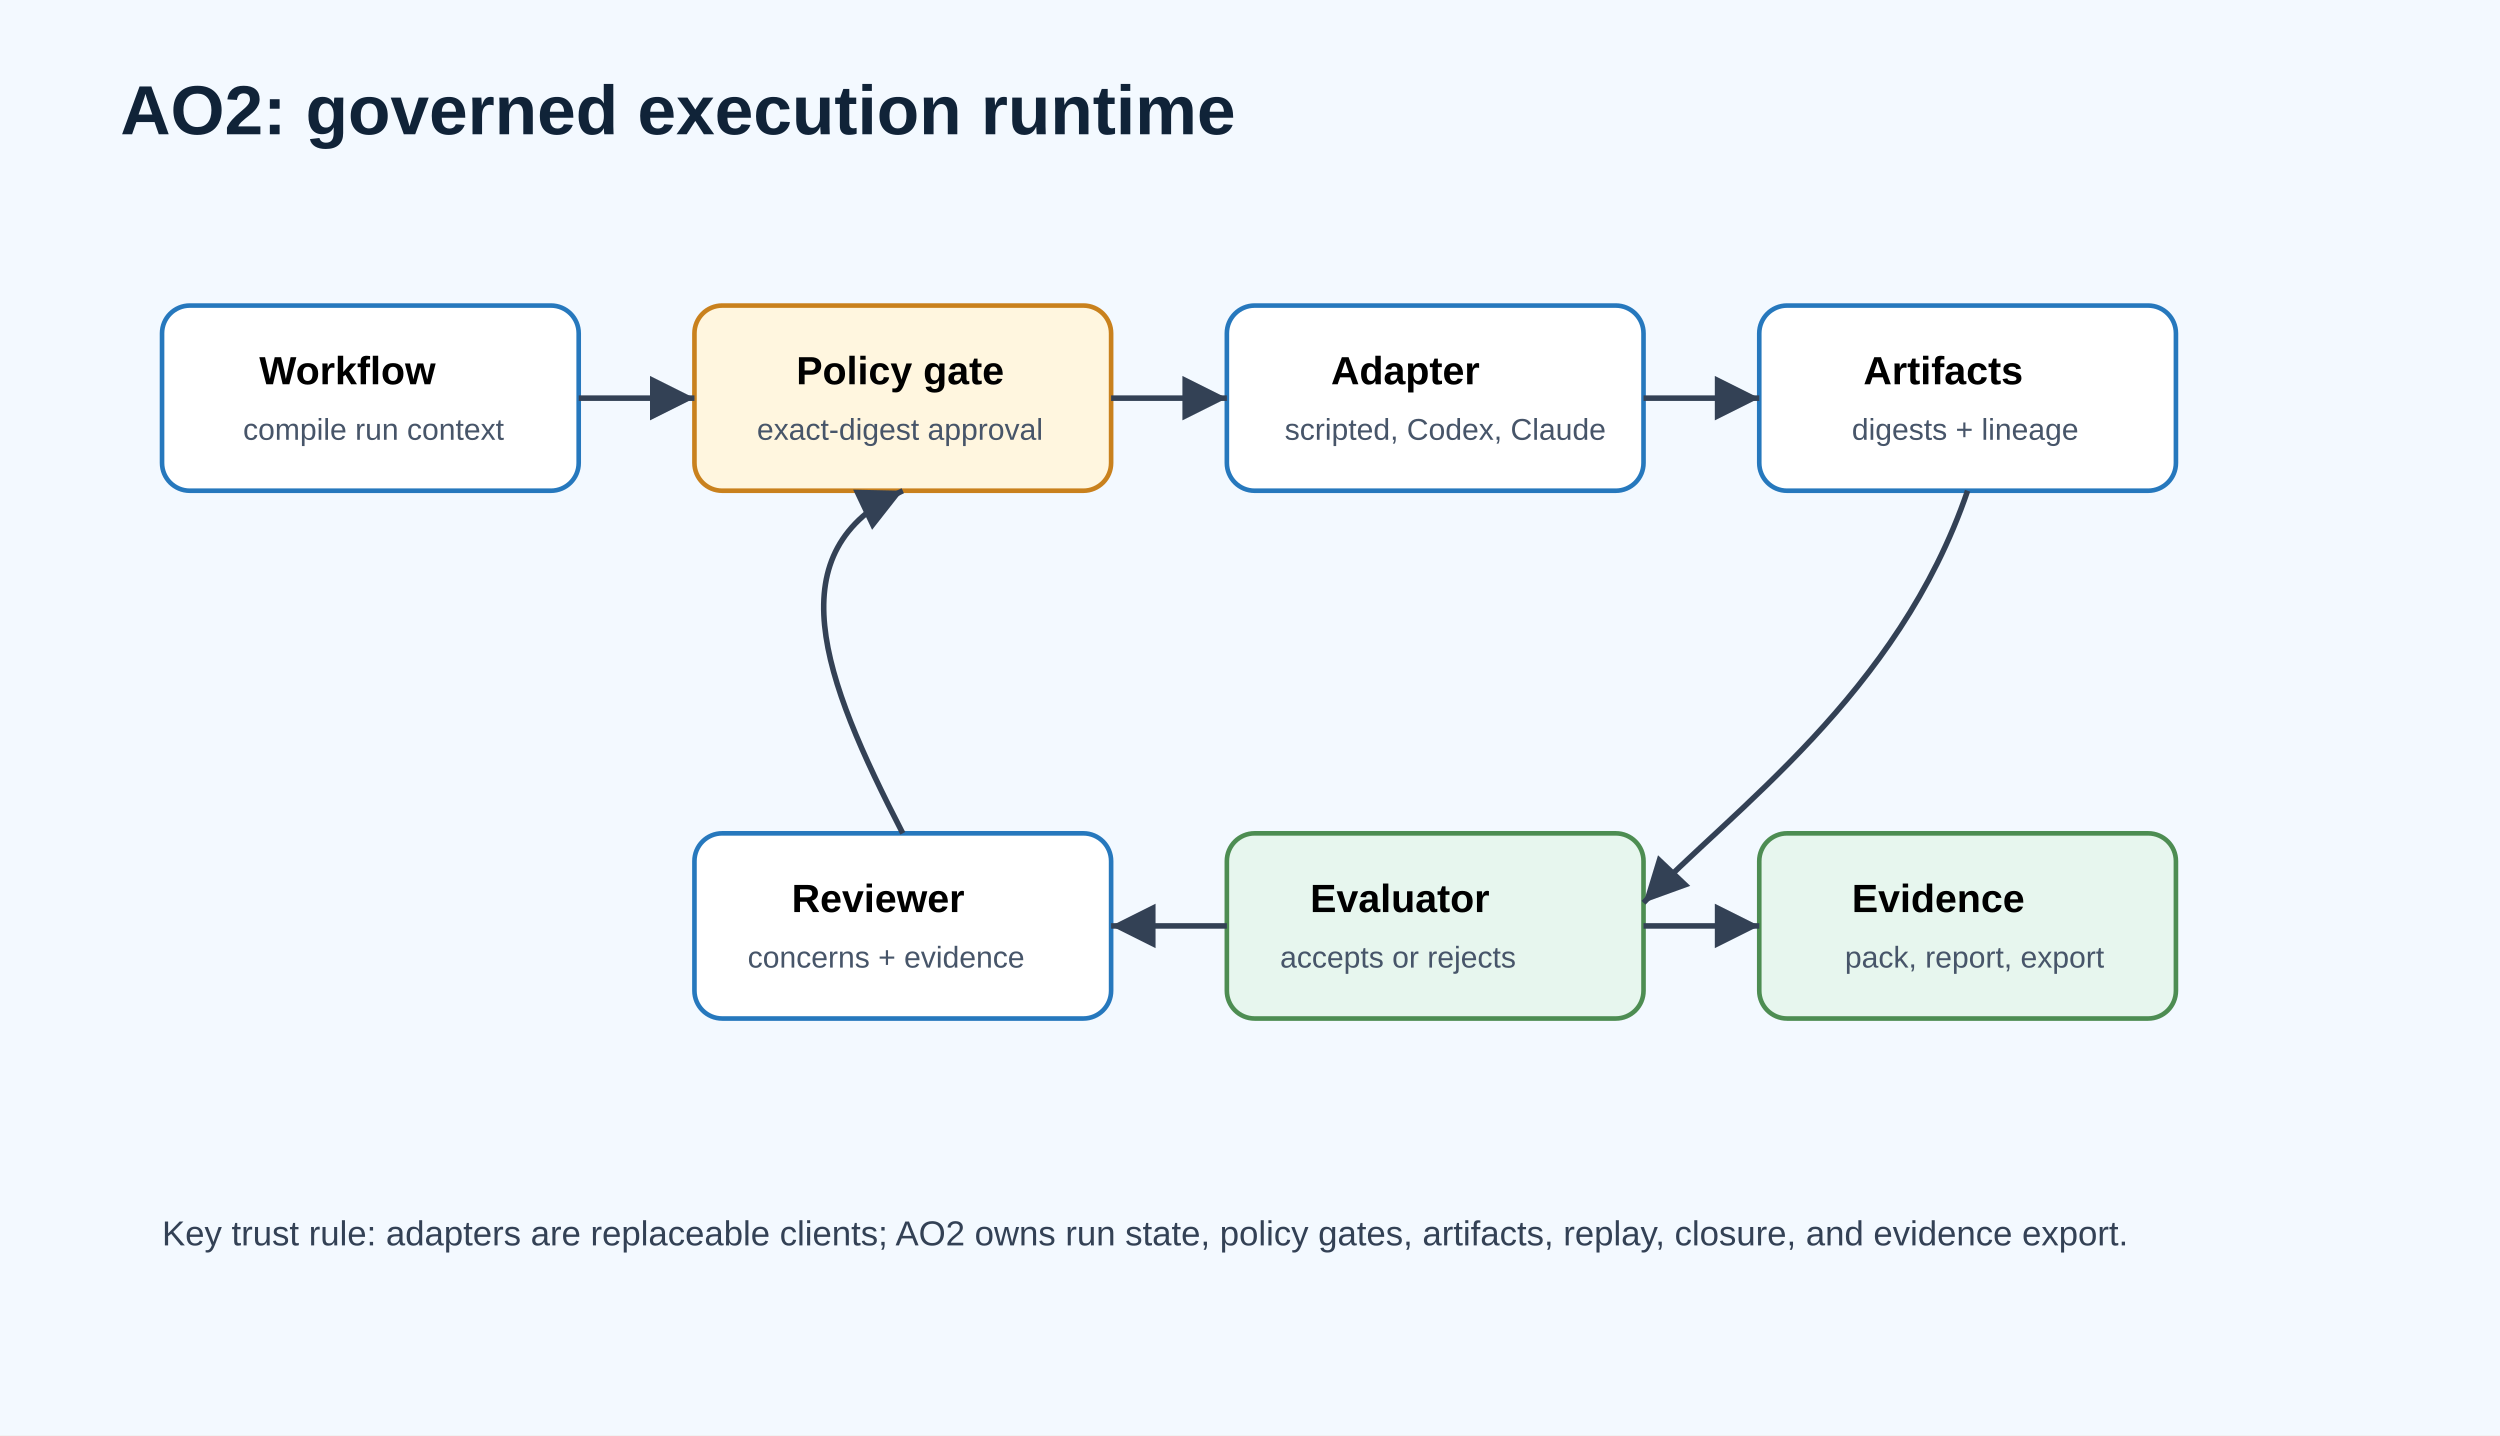
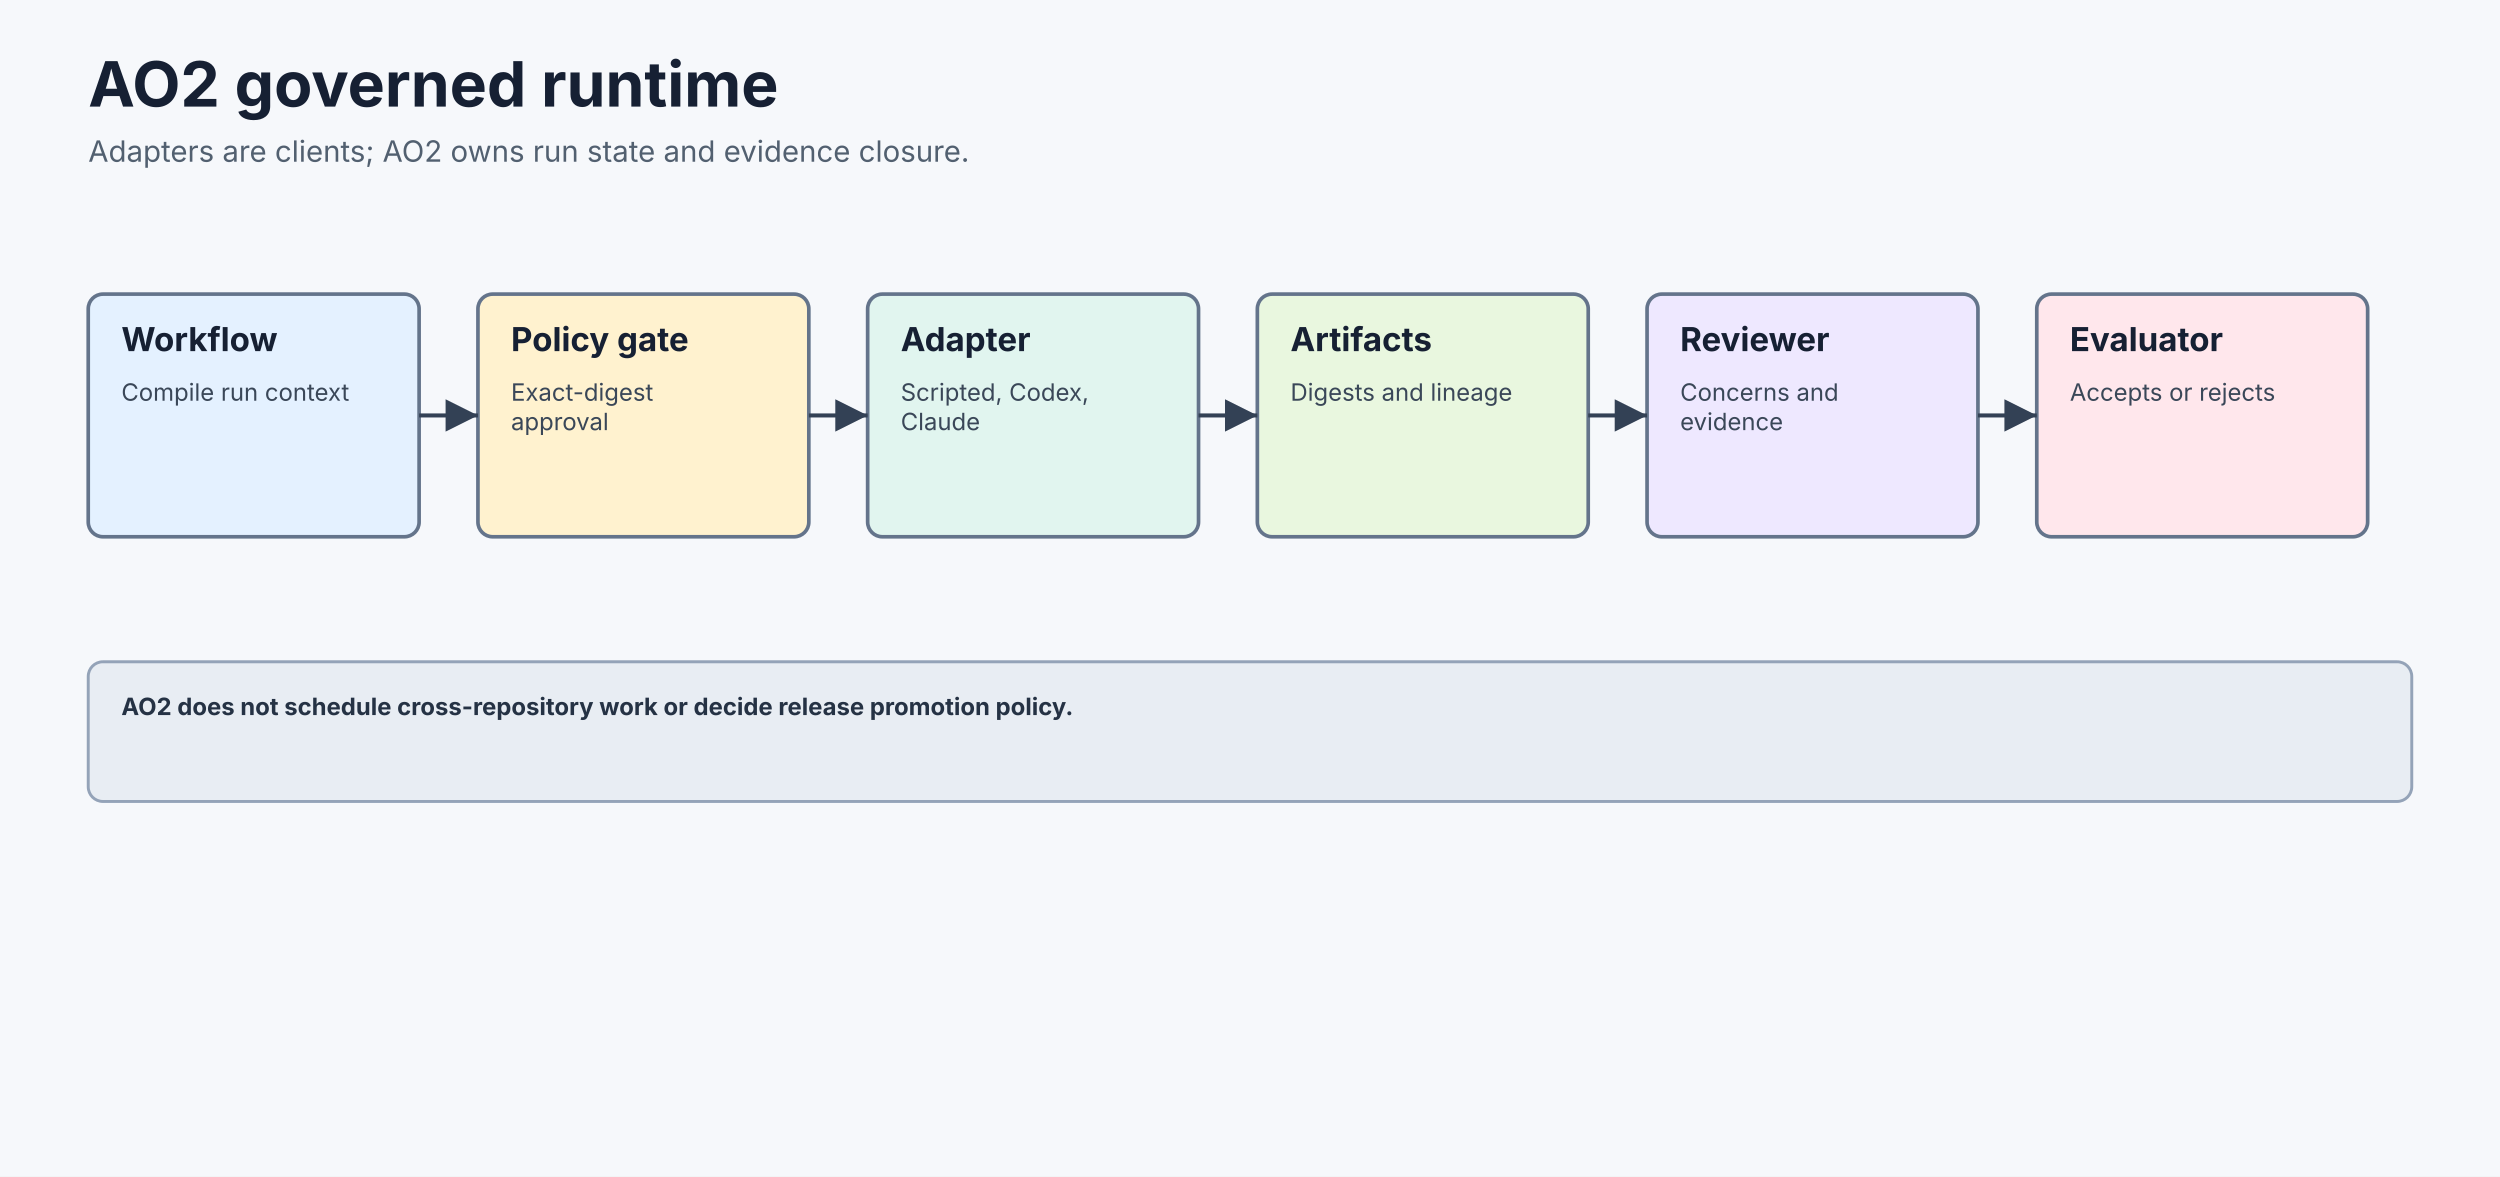
- <svg xmlns="http://www.w3.org/2000/svg" width="1080" height="620" viewBox="0 0 1080 620" role="img" aria-labelledby="title desc">
+ <svg xmlns="http://www.w3.org/2000/svg" width="1360" height="640" viewBox="0 0 1360 640" role="img" aria-labelledby="title desc">
  <defs>
    <marker id="arrow" markerWidth="12" markerHeight="12" refX="10" refY="6" orient="auto">
      <path d="M2,2 L10,6 L2,10 Z" fill="#334155" />
    </marker>
+     <style>
+       .bg { fill: #f6f8fb; }
+       .title { font: 700 34px Inter, Arial, sans-serif; fill: #162033; }
+       .subtitle { font: 400 16px Inter, Arial, sans-serif; fill: #526070; }
+       .band { rx: 8; }
+       .bandText { font: 700 14px Inter, Arial, sans-serif; fill: #ffffff; letter-spacing: 0; }
+       .card { stroke-width: 2; rx: 8; }
+       .note { stroke-width: 1.6; rx: 8; }
+       .cardTitle { font: 700 18px Inter, Arial, sans-serif; fill: #162033; }
+       .body { font: 500 15px Inter, Arial, sans-serif; fill: #162033; }
+       .small { font: 400 13px Inter, Arial, sans-serif; fill: #3a4758; }
+       .smallStrong { font: 700 13px Inter, Arial, sans-serif; fill: #253244; }
+       .label { font: 700 11px Inter, Arial, sans-serif; fill: #263447; }
+       .chip { fill: #ffffff; stroke: #cbd5e1; stroke-width: 1; rx: 7; }
+       .arrow { stroke: #334155; stroke-width: 2.2; fill: none; marker-end: url(#arrow); }
+       .dash { stroke: #64748b; stroke-width: 2; stroke-dasharray: 7 7; fill: none; marker-end: url(#arrow); }
+       .soft { stroke: #94a3b8; stroke-width: 1.7; fill: none; marker-end: url(#arrow); }
+       .cell { stroke: #cbd5e1; stroke-width: 1.4; }
+       .cellHead { font: 700 14px Inter, Arial, sans-serif; fill: #162033; }
+       .cellText { font: 400 12px Inter, Arial, sans-serif; fill: #39485a; }
+     </style>
  </defs>
-   <rect width="1080" height="620" fill="#f3f9ff" />
-   <text x="52" y="58" font-family="Arial" font-size="30" font-weight="700" fill="#102338">AO2: governed execution runtime</text>
-   <g font-family="Arial">
-     <rect x="70" y="132" width="180" height="80" rx="12" fill="#ffffff" stroke="#2678bd" stroke-width="2" />
-     <text x="112" y="166" font-size="17" font-weight="700">Workflow</text>
-     <text x="105" y="190" font-size="13" fill="#475569">compile run context</text>
-     <rect x="300" y="132" width="180" height="80" rx="12" fill="#fff6df" stroke="#c9811d" stroke-width="2" />
-     <text x="344" y="166" font-size="17" font-weight="700">Policy gate</text>
-     <text x="327" y="190" font-size="13" fill="#475569">exact-digest approval</text>
-     <rect x="530" y="132" width="180" height="80" rx="12" fill="#ffffff" stroke="#2678bd" stroke-width="2" />
-     <text x="575" y="166" font-size="17" font-weight="700">Adapter</text>
-     <text x="555" y="190" font-size="13" fill="#475569">scripted, Codex, Claude</text>
-     <rect x="760" y="132" width="180" height="80" rx="12" fill="#ffffff" stroke="#2678bd" stroke-width="2" />
-     <text x="805" y="166" font-size="17" font-weight="700">Artifacts</text>
-     <text x="800" y="190" font-size="13" fill="#475569">digests + lineage</text>
-     <rect x="300" y="360" width="180" height="80" rx="12" fill="#ffffff" stroke="#2678bd" stroke-width="2" />
-     <text x="342" y="394" font-size="17" font-weight="700">Reviewer</text>
-     <text x="323" y="418" font-size="13" fill="#475569">concerns + evidence</text>
-     <rect x="530" y="360" width="180" height="80" rx="12" fill="#e7f6ee" stroke="#4d8d52" stroke-width="2" />
-     <text x="566" y="394" font-size="17" font-weight="700">Evaluator</text>
-     <text x="553" y="418" font-size="13" fill="#475569">accepts or rejects</text>
-     <rect x="760" y="360" width="180" height="80" rx="12" fill="#e7f6ee" stroke="#4d8d52" stroke-width="2" />
-     <text x="800" y="394" font-size="17" font-weight="700">Evidence</text>
-     <text x="797" y="418" font-size="13" fill="#475569">pack, report, export</text>
-   </g>
-   <g stroke="#334155" stroke-width="2.4" fill="none" marker-end="url(#arrow)">
-     <path d="M250 172 L300 172" />
-     <path d="M480 172 L530 172" />
-     <path d="M710 172 L760 172" />
-     <path d="M850 212 C820 300 748 350 710 390" />
-     <path d="M530 400 L480 400" />
-     <path d="M710 400 L760 400" />
-     <path d="M390 360 C355 292 335 238 390 212" />
-   </g>
-   <text x="70" y="538" font-family="Arial" font-size="15" fill="#334155">Key trust rule: adapters are replaceable clients; AO2 owns run state, policy gates, artifacts, replay, closure, and evidence export.</text>
+   <rect class="bg" width="1360" height="640" />
+   <text class="title" x="48" y="58">AO2 governed runtime</text>
+   <text class="subtitle" x="48" y="88">Adapters are clients; AO2 owns run state and evidence closure.</text>
+   <rect class="card" x="48" y="160" width="180" height="132" fill="#e4f1ff" stroke="#64748b" />
+   <text class="cardTitle" x="66" y="191">Workflow</text>
+   <text class="small" x="66" y="218">Compile run context</text>
+   <rect class="card" x="260" y="160" width="180" height="132" fill="#fff2cf" stroke="#64748b" />
+   <text class="cardTitle" x="278" y="191">Policy gate</text>
+   <text class="small" x="278" y="218">
+     <tspan x="278" dy="0">Exact-digest</tspan>
+     <tspan x="278" dy="16">approval</tspan>
+   </text>
+   <path class="arrow" d="M228 226 L260 226" />
+   <rect class="card" x="472" y="160" width="180" height="132" fill="#e1f5ef" stroke="#64748b" />
+   <text class="cardTitle" x="490" y="191">Adapter</text>
+   <text class="small" x="490" y="218">
+     <tspan x="490" dy="0">Scripted, Codex,</tspan>
+     <tspan x="490" dy="16">Claude</tspan>
+   </text>
+   <path class="arrow" d="M440 226 L472 226" />
+   <rect class="card" x="684" y="160" width="180" height="132" fill="#e9f7df" stroke="#64748b" />
+   <text class="cardTitle" x="702" y="191">Artifacts</text>
+   <text class="small" x="702" y="218">Digests and lineage</text>
+   <path class="arrow" d="M652 226 L684 226" />
+   <rect class="card" x="896" y="160" width="180" height="132" fill="#eee8ff" stroke="#64748b" />
+   <text class="cardTitle" x="914" y="191">Reviewer</text>
+   <text class="small" x="914" y="218">
+     <tspan x="914" dy="0">Concerns and</tspan>
+     <tspan x="914" dy="16">evidence</tspan>
+   </text>
+   <path class="arrow" d="M864 226 L896 226" />
+   <rect class="card" x="1108" y="160" width="180" height="132" fill="#ffe7ec" stroke="#64748b" />
+   <text class="cardTitle" x="1126" y="191">Evaluator</text>
+   <text class="small" x="1126" y="218">Accepts or rejects</text>
+   <path class="arrow" d="M1076 226 L1108 226" />
+   <rect class="note" x="48" y="360" width="1264" height="76" fill="#e8edf3" stroke="#94a3b8" />
+   <text class="smallStrong" x="66" y="389">AO2 does not schedule cross-repository work or decide release promotion policy.</text>
</svg>
